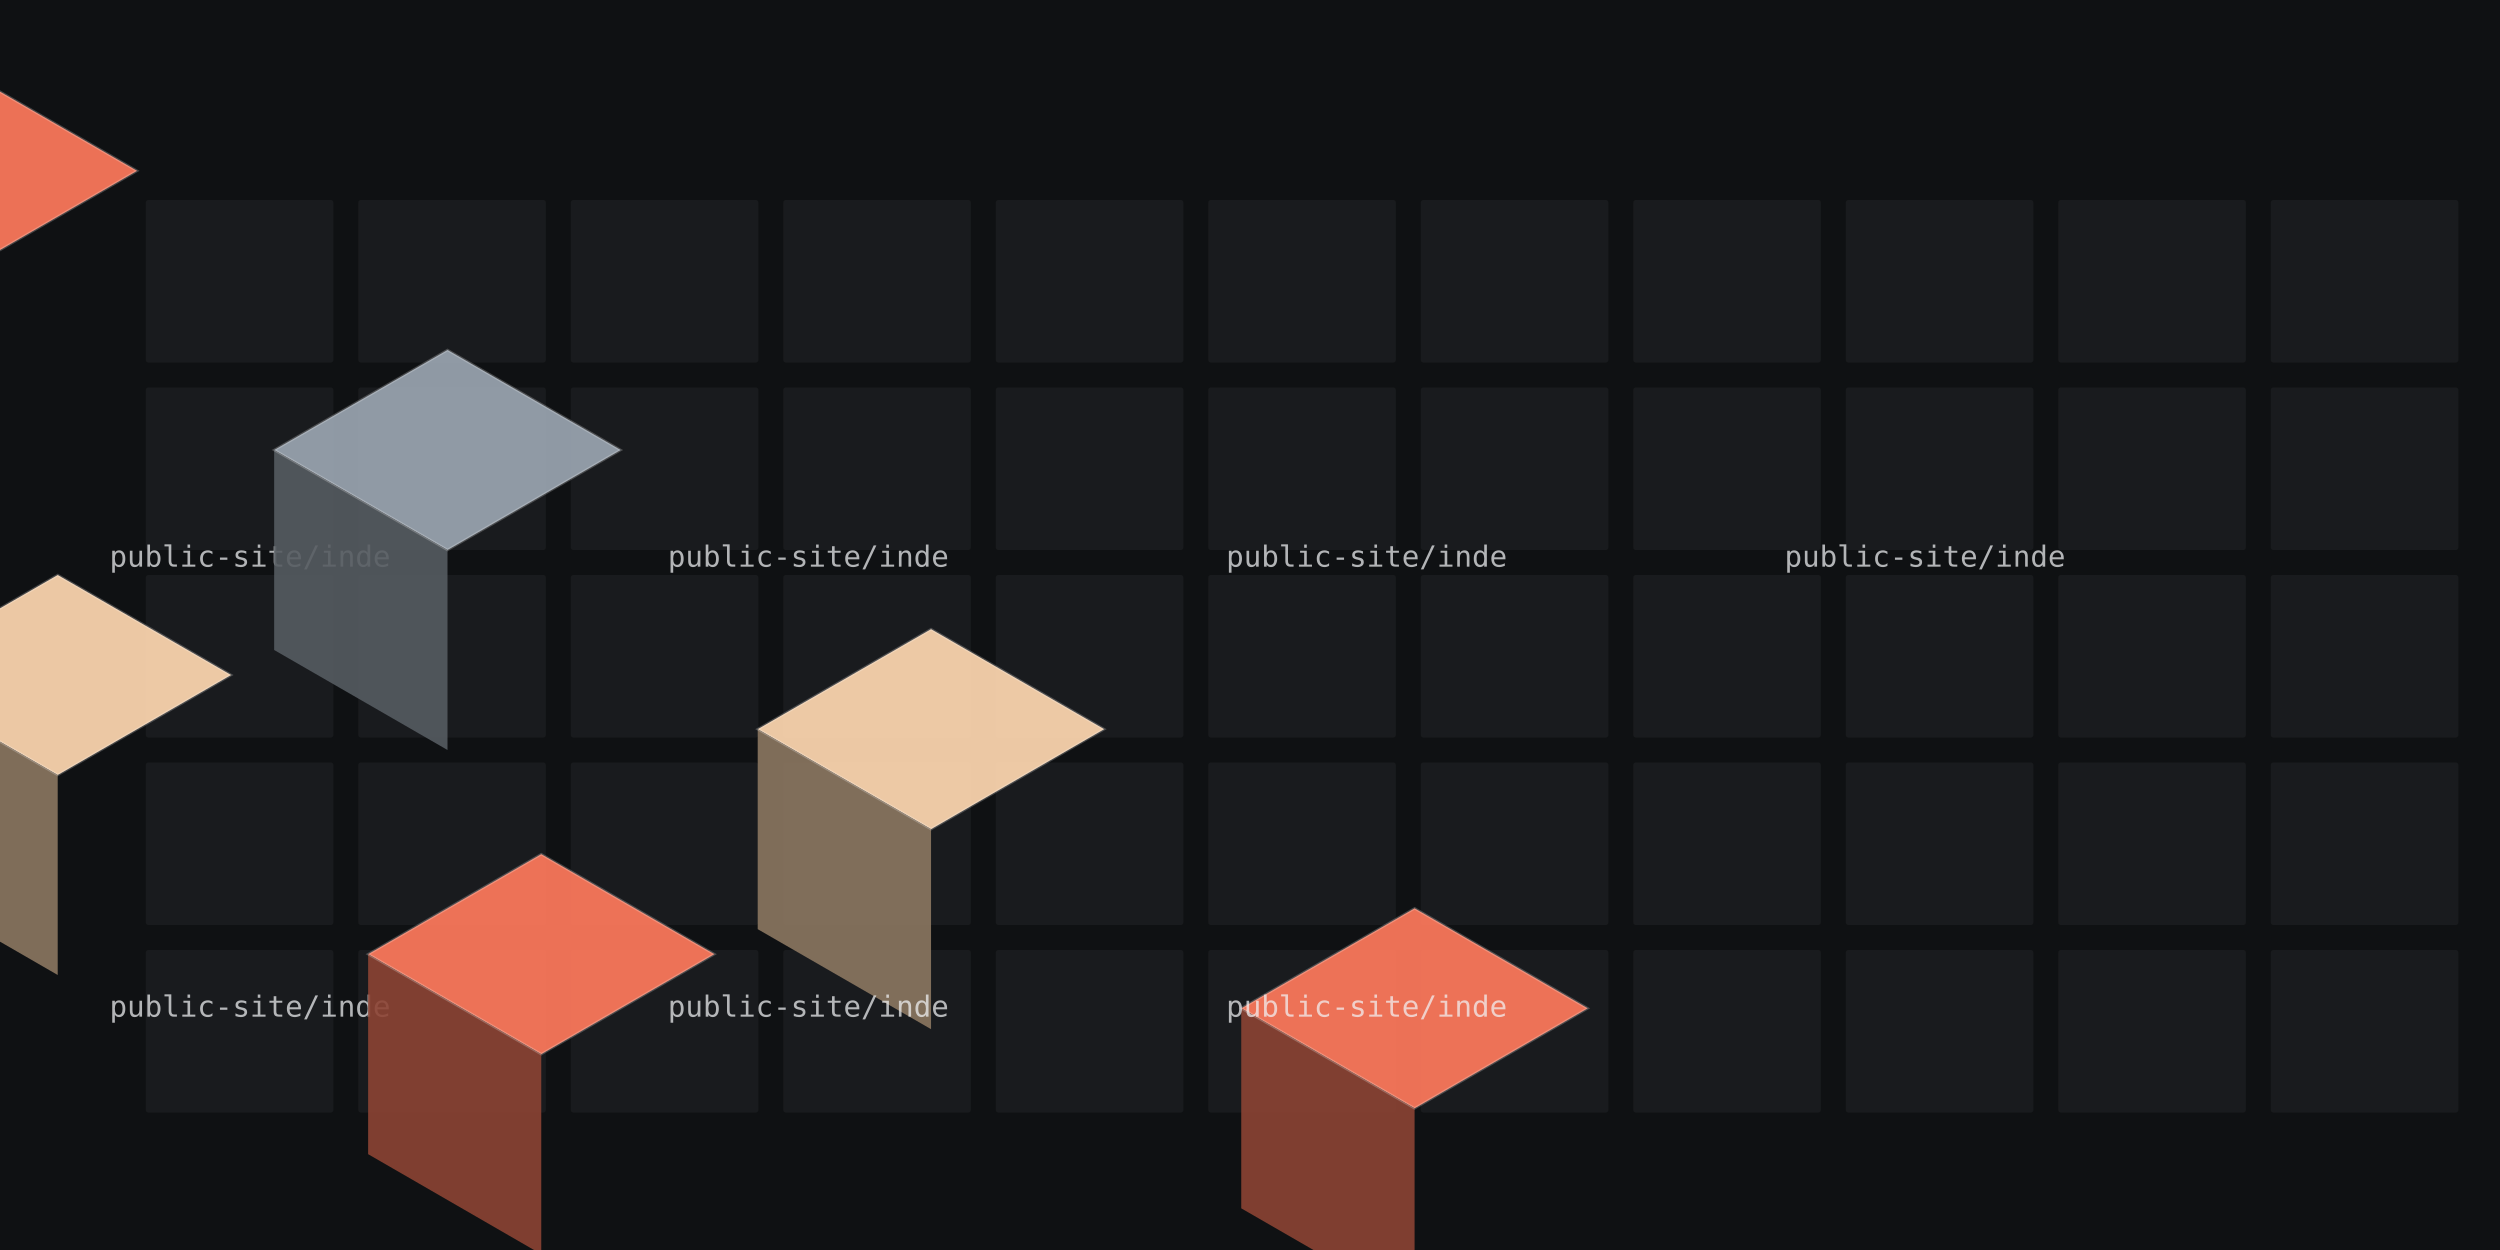
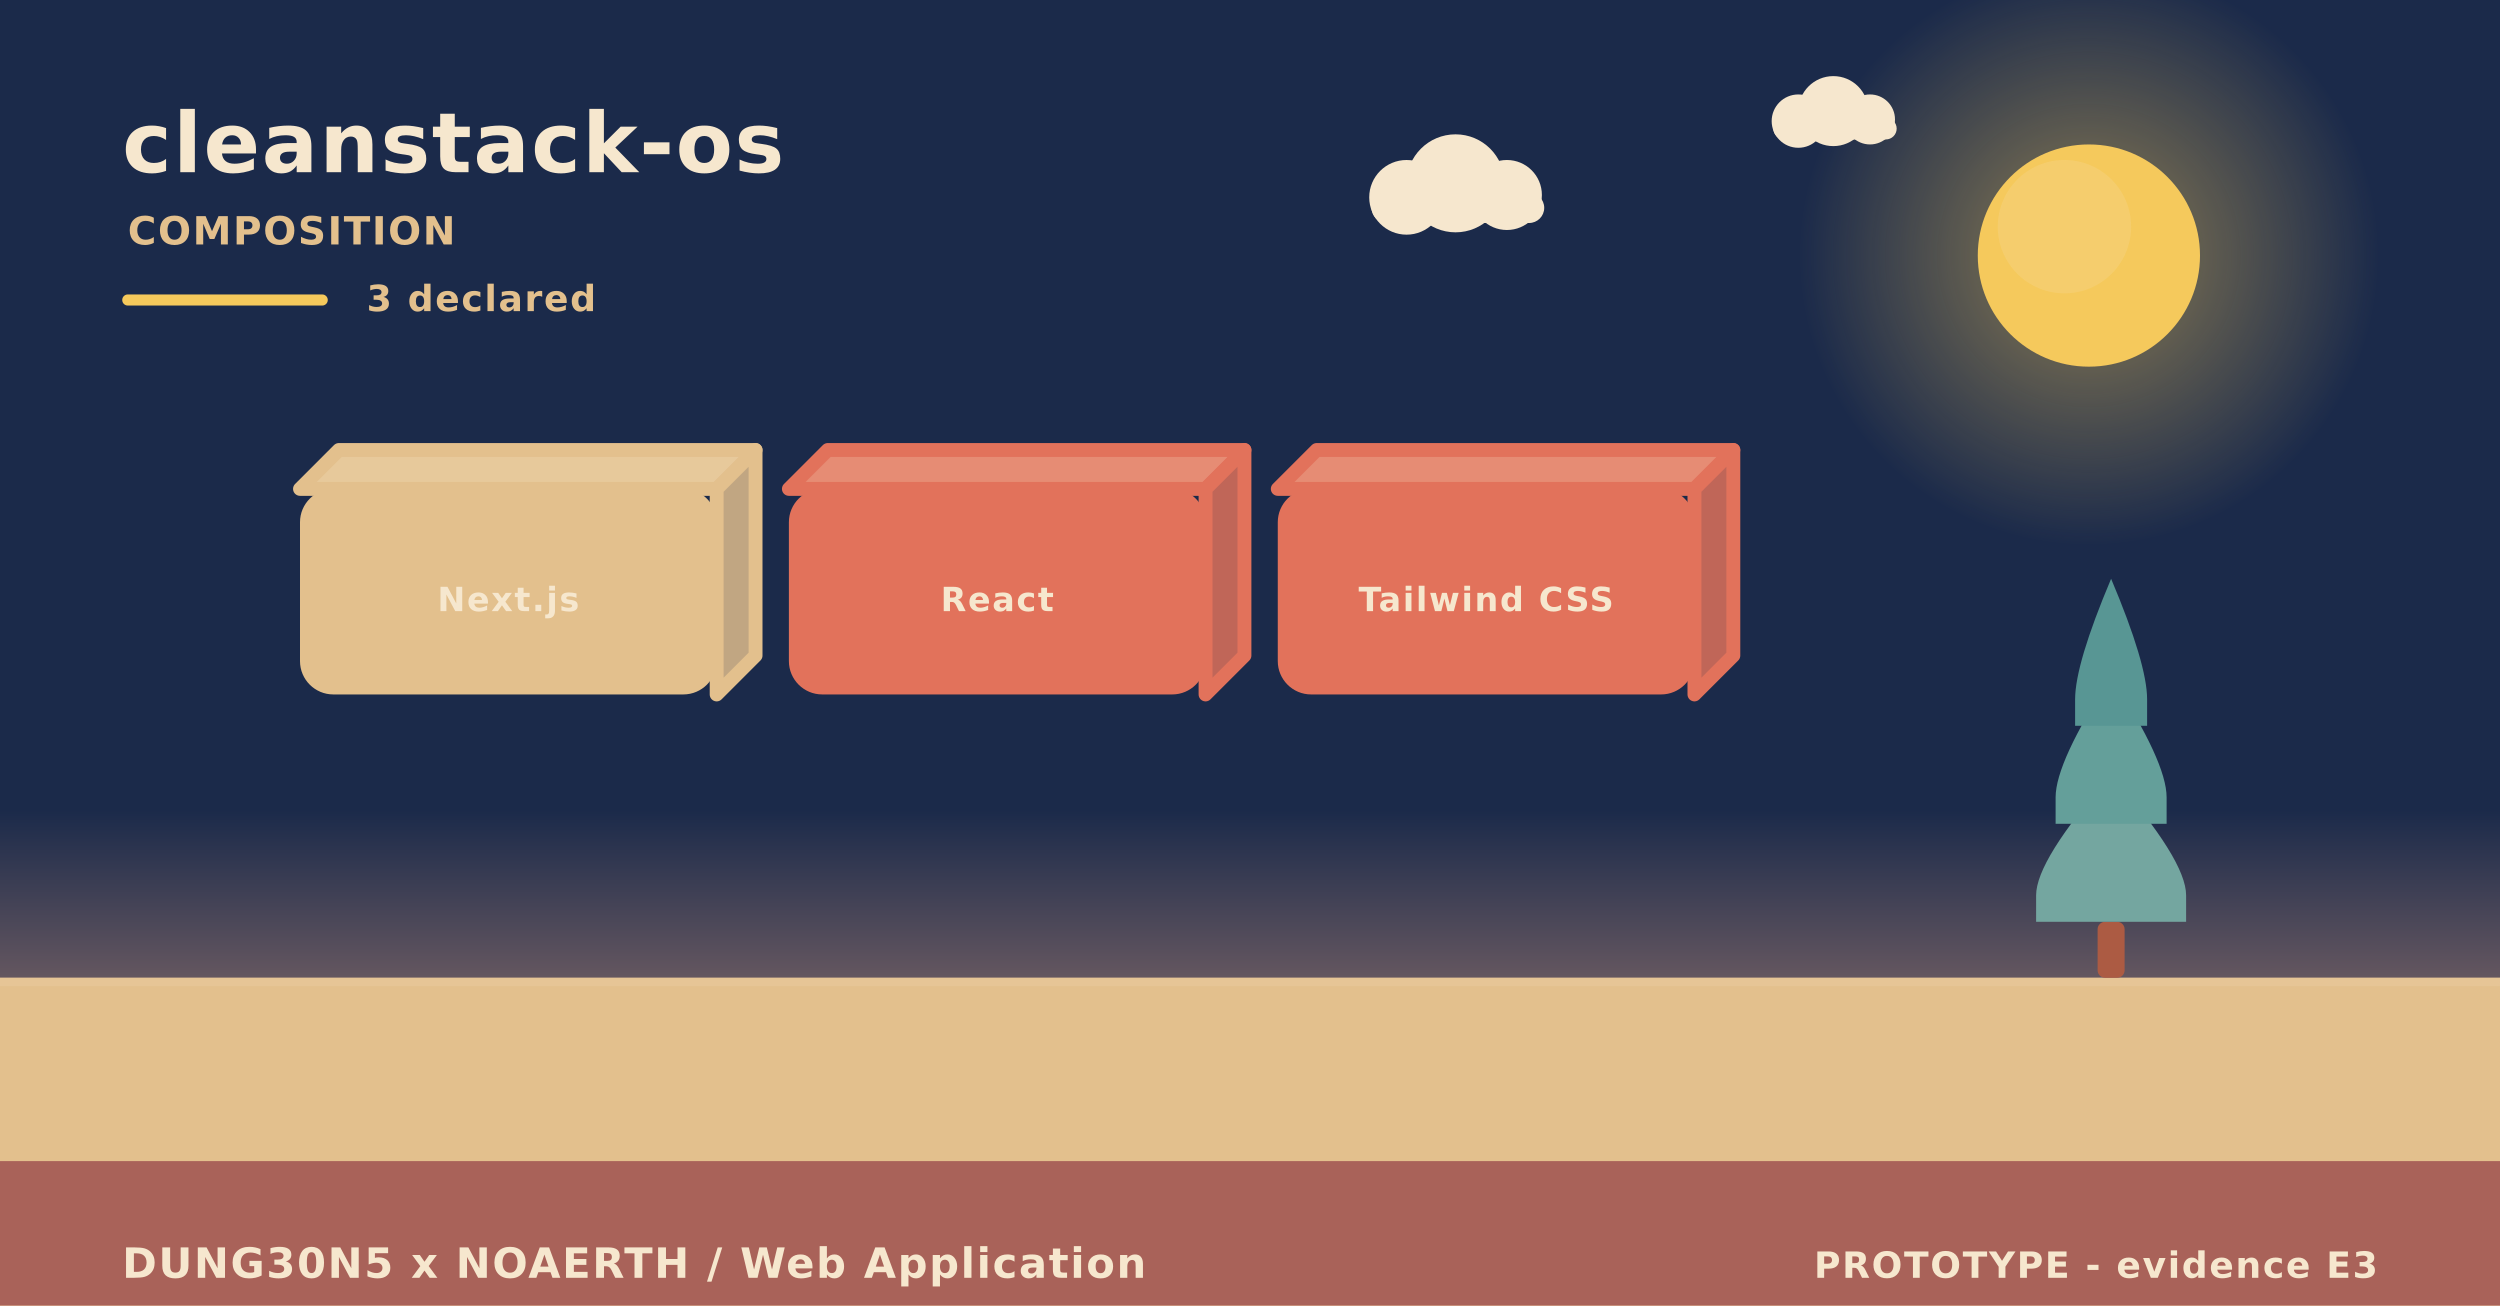
- <svg xmlns="http://www.w3.org/2000/svg" viewBox="0 0 1200 600" width="1200" height="600" role="img" aria-label="cleanstack-os component map">
-   <rect width="1200" height="600" fill="#0f1113" />
-   <defs>
-     <linearGradient id="gc" x1="0" y1="0" x2="1" y2="1">
-       <stop offset="0%" stop-color="#ff7a5c" />
-       <stop offset="100%" stop-color="#9aa5b1" />
-     </linearGradient>
-   </defs>
-   <rect x="70.00" y="96.00" width="90.00" height="78.00" rx="1.20" fill="#f1f3f5" opacity="0.05" />
-   <rect x="172.00" y="96.00" width="90.00" height="78.00" rx="1.20" fill="#f1f3f5" opacity="0.05" />
-   <rect x="274.00" y="96.00" width="90.00" height="78.00" rx="1.20" fill="#f1f3f5" opacity="0.05" />
-   <rect x="376.00" y="96.00" width="90.00" height="78.00" rx="1.20" fill="#f1f3f5" opacity="0.05" />
-   <rect x="478.00" y="96.00" width="90.00" height="78.00" rx="1.20" fill="#f1f3f5" opacity="0.05" />
-   <rect x="580.00" y="96.00" width="90.00" height="78.00" rx="1.20" fill="#f1f3f5" opacity="0.05" />
-   <rect x="682.00" y="96.00" width="90.00" height="78.00" rx="1.20" fill="#f1f3f5" opacity="0.05" />
-   <rect x="784.00" y="96.00" width="90.00" height="78.00" rx="1.20" fill="#f1f3f5" opacity="0.05" />
-   <rect x="886.00" y="96.00" width="90.00" height="78.00" rx="1.20" fill="#f1f3f5" opacity="0.05" />
-   <rect x="988.00" y="96.00" width="90.00" height="78.00" rx="1.20" fill="#f1f3f5" opacity="0.05" />
-   <rect x="1090.00" y="96.00" width="90.00" height="78.00" rx="1.20" fill="#f1f3f5" opacity="0.05" />
-   <rect x="70.00" y="186.00" width="90.00" height="78.00" rx="1.20" fill="#f1f3f5" opacity="0.05" />
-   <rect x="172.00" y="186.00" width="90.00" height="78.00" rx="1.20" fill="#f1f3f5" opacity="0.05" />
-   <rect x="274.00" y="186.00" width="90.00" height="78.00" rx="1.20" fill="#f1f3f5" opacity="0.05" />
-   <rect x="376.00" y="186.00" width="90.00" height="78.00" rx="1.20" fill="#f1f3f5" opacity="0.05" />
-   <rect x="478.00" y="186.00" width="90.00" height="78.00" rx="1.20" fill="#f1f3f5" opacity="0.05" />
-   <rect x="580.00" y="186.00" width="90.00" height="78.00" rx="1.20" fill="#f1f3f5" opacity="0.05" />
-   <rect x="682.00" y="186.00" width="90.00" height="78.00" rx="1.20" fill="#f1f3f5" opacity="0.05" />
-   <rect x="784.00" y="186.00" width="90.00" height="78.00" rx="1.20" fill="#f1f3f5" opacity="0.05" />
-   <rect x="886.00" y="186.00" width="90.00" height="78.00" rx="1.20" fill="#f1f3f5" opacity="0.05" />
-   <rect x="988.00" y="186.00" width="90.00" height="78.00" rx="1.20" fill="#f1f3f5" opacity="0.05" />
-   <rect x="1090.00" y="186.00" width="90.00" height="78.00" rx="1.20" fill="#f1f3f5" opacity="0.05" />
-   <rect x="70.00" y="276.00" width="90.00" height="78.00" rx="1.20" fill="#f1f3f5" opacity="0.05" />
-   <rect x="172.00" y="276.00" width="90.00" height="78.00" rx="1.20" fill="#f1f3f5" opacity="0.05" />
-   <rect x="274.00" y="276.00" width="90.00" height="78.00" rx="1.20" fill="#f1f3f5" opacity="0.05" />
-   <rect x="376.00" y="276.00" width="90.00" height="78.00" rx="1.20" fill="#f1f3f5" opacity="0.05" />
-   <rect x="478.00" y="276.00" width="90.00" height="78.00" rx="1.20" fill="#f1f3f5" opacity="0.05" />
-   <rect x="580.00" y="276.00" width="90.00" height="78.00" rx="1.20" fill="#f1f3f5" opacity="0.05" />
-   <rect x="682.00" y="276.00" width="90.00" height="78.00" rx="1.20" fill="#f1f3f5" opacity="0.05" />
-   <rect x="784.00" y="276.00" width="90.00" height="78.00" rx="1.20" fill="#f1f3f5" opacity="0.05" />
-   <rect x="886.00" y="276.00" width="90.00" height="78.00" rx="1.20" fill="#f1f3f5" opacity="0.05" />
-   <rect x="988.00" y="276.00" width="90.00" height="78.00" rx="1.20" fill="#f1f3f5" opacity="0.05" />
-   <rect x="1090.00" y="276.00" width="90.00" height="78.00" rx="1.20" fill="#f1f3f5" opacity="0.05" />
-   <rect x="70.00" y="366.00" width="90.00" height="78.00" rx="1.20" fill="#f1f3f5" opacity="0.05" />
-   <rect x="172.00" y="366.00" width="90.00" height="78.00" rx="1.20" fill="#f1f3f5" opacity="0.05" />
-   <rect x="274.00" y="366.00" width="90.00" height="78.00" rx="1.20" fill="#f1f3f5" opacity="0.05" />
-   <rect x="376.00" y="366.00" width="90.00" height="78.00" rx="1.20" fill="#f1f3f5" opacity="0.05" />
-   <rect x="478.00" y="366.00" width="90.00" height="78.00" rx="1.20" fill="#f1f3f5" opacity="0.05" />
-   <rect x="580.00" y="366.00" width="90.00" height="78.00" rx="1.20" fill="#f1f3f5" opacity="0.05" />
-   <rect x="682.00" y="366.00" width="90.00" height="78.00" rx="1.20" fill="#f1f3f5" opacity="0.05" />
-   <rect x="784.00" y="366.00" width="90.00" height="78.00" rx="1.20" fill="#f1f3f5" opacity="0.05" />
-   <rect x="886.00" y="366.00" width="90.00" height="78.00" rx="1.20" fill="#f1f3f5" opacity="0.05" />
-   <rect x="988.00" y="366.00" width="90.00" height="78.00" rx="1.20" fill="#f1f3f5" opacity="0.05" />
-   <rect x="1090.00" y="366.00" width="90.00" height="78.00" rx="1.20" fill="#f1f3f5" opacity="0.05" />
-   <rect x="70.00" y="456.00" width="90.00" height="78.00" rx="1.20" fill="#f1f3f5" opacity="0.05" />
-   <rect x="172.00" y="456.00" width="90.00" height="78.00" rx="1.20" fill="#f1f3f5" opacity="0.05" />
-   <rect x="274.00" y="456.00" width="90.00" height="78.00" rx="1.20" fill="#f1f3f5" opacity="0.05" />
-   <rect x="376.00" y="456.00" width="90.00" height="78.00" rx="1.20" fill="#f1f3f5" opacity="0.05" />
-   <rect x="478.00" y="456.00" width="90.00" height="78.00" rx="1.20" fill="#f1f3f5" opacity="0.05" />
-   <rect x="580.00" y="456.00" width="90.00" height="78.00" rx="1.20" fill="#f1f3f5" opacity="0.05" />
-   <rect x="682.00" y="456.00" width="90.00" height="78.00" rx="1.20" fill="#f1f3f5" opacity="0.05" />
-   <rect x="784.00" y="456.00" width="90.00" height="78.00" rx="1.20" fill="#f1f3f5" opacity="0.05" />
-   <rect x="886.00" y="456.00" width="90.00" height="78.00" rx="1.20" fill="#f1f3f5" opacity="0.05" />
-   <rect x="988.00" y="456.00" width="90.00" height="78.00" rx="1.20" fill="#f1f3f5" opacity="0.05" />
-   <rect x="1090.00" y="456.00" width="90.00" height="78.00" rx="1.20" fill="#f1f3f5" opacity="0.05" />
-   <g transform="rotate(0 120 140)">
-     <polygon points="-17.3,34.0 65.8,82.0 -17.3,130.0 -100.5,82.0" fill="#ff7a5c" opacity="0.92" />
-     <polygon points="-100.5,82.0 -17.3,130.0 -17.3,226.0 -100.5,178.0" fill="#8c4333" opacity="0.9" />
-     <polygon points="-17.3,34.0 65.8,82.0 -17.3,130.0 -100.5,82.0" fill="none" stroke="rgba(255,255,255,0.220)" stroke-width="1.2" />
+ <svg xmlns="http://www.w3.org/2000/svg" width="900" height="470" viewBox="0 0 900 470" role="img" aria-label="cleanstack-os - how it is composed">
+   <linearGradient id="skyc" x1="0" y1="0" x2="0" y2="1">
+     <stop offset="0" stop-color="#1b2a4a" />
+     <stop offset="0.62" stop-color="#1b2a4a" />
+     <stop offset="1" stop-color="#f3ad8a" />
+   </linearGradient>
+   <rect width="900" height="470" fill="url(#skyc)" />
+   <radialGradient id="sunc">
+     <stop offset="0.35" stop-color="#f5c95c" stop-opacity="0.34" />
+     <stop offset="1" stop-color="#f5c95c" stop-opacity="0" />
+   </radialGradient>
+   <circle cx="752" cy="92" r="104" fill="url(#sunc)" />
+   <circle cx="752" cy="92" r="40" fill="#f5c95c" />
+   <circle cx="743.2" cy="81.6" r="24" fill="#f5d27e" opacity="0.5" />
+   <g>
+     <circle cx="524" cy="66" r="17.64" fill="#f6e7ce" />
+     <circle cx="506.36" cy="71.04" r="13.44" fill="#f6e7ce" />
+     <circle cx="542.48" cy="70.2" r="12.6" fill="#f6e7ce" />
+     <rect x="493.76" y="69.36" width="62.16" height="10.92" rx="5.46" fill="#f6e7ce" />
  </g>
-   <text x="120" y="272" font-family="ui-monospace,Menlo,monospace" font-size="14" fill="rgba(241,243,245,0.720)" text-anchor="middle">public-site/inde</text>
-   <g transform="rotate(0 388 140)">
-     <polygon points="214.8,168.0 297.9,216.0 214.8,264.0 131.6,216.0" fill="#9aa5b1" opacity="0.92" />
-     <polygon points="131.6,216.0 214.8,264.0 214.8,360.0 131.6,312.0" fill="#555b61" opacity="0.9" />
-     <polygon points="214.8,168.0 297.9,216.0 214.8,264.0 131.6,216.0" fill="none" stroke="rgba(255,255,255,0.220)" stroke-width="1.2" />
+   <g>
+     <circle cx="660" cy="40" r="12.6" fill="#f6e7ce" />
+     <circle cx="647.4" cy="43.6" r="9.6" fill="#f6e7ce" />
+     <circle cx="673.2" cy="43" r="9" fill="#f6e7ce" />
+     <rect x="638.4" y="42.4" width="44.4" height="7.8" rx="3.9" fill="#f6e7ce" />
  </g>
-   <text x="388" y="272" font-family="ui-monospace,Menlo,monospace" font-size="14" fill="rgba(241,243,245,0.720)" text-anchor="middle">public-site/inde</text>
-   <g transform="rotate(0 656 140)">
-     <polygon points="446.9,302.0 530.0,350.0 446.9,398.0 363.7,350.0" fill="#ffd8b1" opacity="0.92" />
-     <polygon points="363.7,350.0 446.9,398.0 446.9,494.0 363.7,446.0" fill="#8c7761" opacity="0.9" />
-     <polygon points="446.9,302.0 530.0,350.0 446.9,398.0 363.7,350.0" fill="none" stroke="rgba(255,255,255,0.220)" stroke-width="1.2" />
-   </g>
-   <text x="656" y="272" font-family="ui-monospace,Menlo,monospace" font-size="14" fill="rgba(241,243,245,0.720)" text-anchor="middle">public-site/inde</text>
-   <g transform="rotate(0 924 140)">
-     <polygon points="679.0,436.0 762.1,484.0 679.0,532.0 595.8,484.0" fill="#ff7a5c" opacity="0.92" />
-     <polygon points="595.8,484.0 679.0,532.0 679.0,628.0 595.8,580.0" fill="#8c4333" opacity="0.9" />
-     <polygon points="679.0,436.0 762.1,484.0 679.0,532.0 595.8,484.0" fill="none" stroke="rgba(255,255,255,0.220)" stroke-width="1.2" />
-   </g>
-   <text x="924" y="272" font-family="ui-monospace,Menlo,monospace" font-size="14" fill="rgba(241,243,245,0.720)" text-anchor="middle">public-site/inde</text>
-   <g transform="rotate(0 120 356)">
-     <polygon points="-204.4,142.0 -121.2,190.0 -204.4,238.0 -287.5,190.0" fill="#9aa5b1" opacity="0.92" />
-     <polygon points="-287.5,190.0 -204.4,238.0 -204.4,334.0 -287.5,286.0" fill="#555b61" opacity="0.9" />
-     <polygon points="-204.4,142.0 -121.2,190.0 -204.4,238.0 -287.5,190.0" fill="none" stroke="rgba(255,255,255,0.220)" stroke-width="1.2" />
-   </g>
-   <text x="120" y="488" font-family="ui-monospace,Menlo,monospace" font-size="14" fill="rgba(241,243,245,0.720)" text-anchor="middle">public-site/inde</text>
-   <g transform="rotate(0 388 356)">
-     <polygon points="27.7,276.0 110.9,324.0 27.7,372.0 -55.4,324.0" fill="#ffd8b1" opacity="0.92" />
-     <polygon points="-55.4,324.0 27.7,372.0 27.7,468.0 -55.4,420.0" fill="#8c7761" opacity="0.9" />
-     <polygon points="27.7,276.0 110.9,324.0 27.7,372.0 -55.4,324.0" fill="none" stroke="rgba(255,255,255,0.220)" stroke-width="1.2" />
-   </g>
-   <text x="388" y="488" font-family="ui-monospace,Menlo,monospace" font-size="14" fill="rgba(241,243,245,0.720)" text-anchor="middle">public-site/inde</text>
-   <g transform="rotate(0 656 356)">
-     <polygon points="259.8,410.0 342.9,458.0 259.8,506.0 176.7,458.0" fill="#ff7a5c" opacity="0.92" />
-     <polygon points="176.7,458.0 259.8,506.0 259.8,602.0 176.7,554.0" fill="#8c4333" opacity="0.9" />
-     <polygon points="259.8,410.0 342.9,458.0 259.8,506.0 176.7,458.0" fill="none" stroke="rgba(255,255,255,0.220)" stroke-width="1.2" />
-   </g>
-   <text x="656" y="488" font-family="ui-monospace,Menlo,monospace" font-size="14" fill="rgba(241,243,245,0.720)" text-anchor="middle">public-site/inde</text>
+   <rect x="0" y="352" width="900" height="118" fill="#e3c08d" />
+   <rect x="0" y="352" width="900" height="3" fill="#e6c596" />
+   <text x="44" y="62" font-family="Verdana,DejaVu Sans,sans-serif" font-size="30" font-weight="700" letter-spacing="0.6" fill="#f6e7ce" text-anchor="start">cleanstack-os</text>
+   <text x="46" y="88" font-family="Verdana,DejaVu Sans,sans-serif" font-size="14" font-weight="700" letter-spacing="0.6" fill="#e3c08d" text-anchor="start">COMPOSITION</text>
+   <rect x="44" y="106" width="74" height="4" rx="2" fill="#f5c95c" />
+   <text x="132" y="112" font-family="Verdana,DejaVu Sans,sans-serif" font-size="13" font-weight="700" letter-spacing="0.6" fill="#e3c08d" text-anchor="start">3 declared</text>
+   <path d="M108,176 L258,176 L272,162 L122,162 Z" fill="#e7c99b" stroke="#e3c08d" stroke-width="5" stroke-linejoin="round" />
+   <path d="M258,176 L272,162 L272,236 L258,250 Z" fill="#c1a682" stroke="#e3c08d" stroke-width="5" stroke-linejoin="round" />
+   <rect x="108" y="176" width="150" height="74" rx="12" fill="#e3c08d" />
+   <text x="183" y="220" font-family="Verdana,DejaVu Sans,sans-serif" font-size="12" font-weight="700" letter-spacing="0.6" fill="#f6e7ce" text-anchor="middle">Next.js</text>
+   <path d="M284,176 L434,176 L448,162 L298,162 Z" fill="#e68c74" stroke="#e2725b" stroke-width="5" stroke-linejoin="round" />
+   <path d="M434,176 L448,162 L448,236 L434,250 Z" fill="#c06658" stroke="#e2725b" stroke-width="5" stroke-linejoin="round" />
+   <rect x="284" y="176" width="150" height="74" rx="12" fill="#e2725b" />
+   <text x="359" y="220" font-family="Verdana,DejaVu Sans,sans-serif" font-size="12" font-weight="700" letter-spacing="0.6" fill="#f6e7ce" text-anchor="middle">React</text>
+   <path d="M460,176 L610,176 L624,162 L474,162 Z" fill="#e68c74" stroke="#e2725b" stroke-width="5" stroke-linejoin="round" />
+   <path d="M610,176 L624,162 L624,236 L610,250 Z" fill="#c06658" stroke="#e2725b" stroke-width="5" stroke-linejoin="round" />
+   <rect x="460" y="176" width="150" height="74" rx="12" fill="#e2725b" />
+   <text x="535" y="220" font-family="Verdana,DejaVu Sans,sans-serif" font-size="12" font-weight="700" letter-spacing="0.6" fill="#f6e7ce" text-anchor="middle">Tailwind CSS</text>
+   <rect x="755.14" y="331.84" width="9.72" height="20.16" rx="2.7" fill="#ac5b43" />
+   <path d="M760,278.92 Q733,309.61 733,322.31 Q733,331.84 733,331.84 L787,331.84 Q787,331.84 787,322.31 Q787,309.61 760,278.92 Z" fill="#74a6a0" />
+   <path d="M760,243.64 Q740.02,274.33 740.02,287.03 Q740.02,296.56 740.02,296.56 L779.98,296.56 Q779.98,296.56 779.98,287.03 Q779.98,274.33 760,243.64 Z" fill="#649f9a" />
+   <path d="M760,208.36 Q747.04,239.05 747.04,251.75 Q747.04,261.28 747.04,261.28 L772.96,261.28 Q772.96,261.28 772.96,251.75 Q772.96,239.05 760,208.36 Z" fill="#589694" />
+   <rect x="0" y="418" width="900" height="52" rx="0" fill="#a65c56" opacity="0.94" />
+   <text x="44" y="460" font-family="Verdana,DejaVu Sans,sans-serif" font-size="15" font-weight="700" letter-spacing="0.6" fill="#f6e7ce" text-anchor="start">DUNG30N5 x NOAERTH  /  Web Application</text>
+   <text x="856" y="460" font-family="Verdana,DejaVu Sans,sans-serif" font-size="13" font-weight="700" letter-spacing="0.6" fill="#f6e7ce" text-anchor="end">PROTOTYPE  -  evidence E3</text>
</svg>
